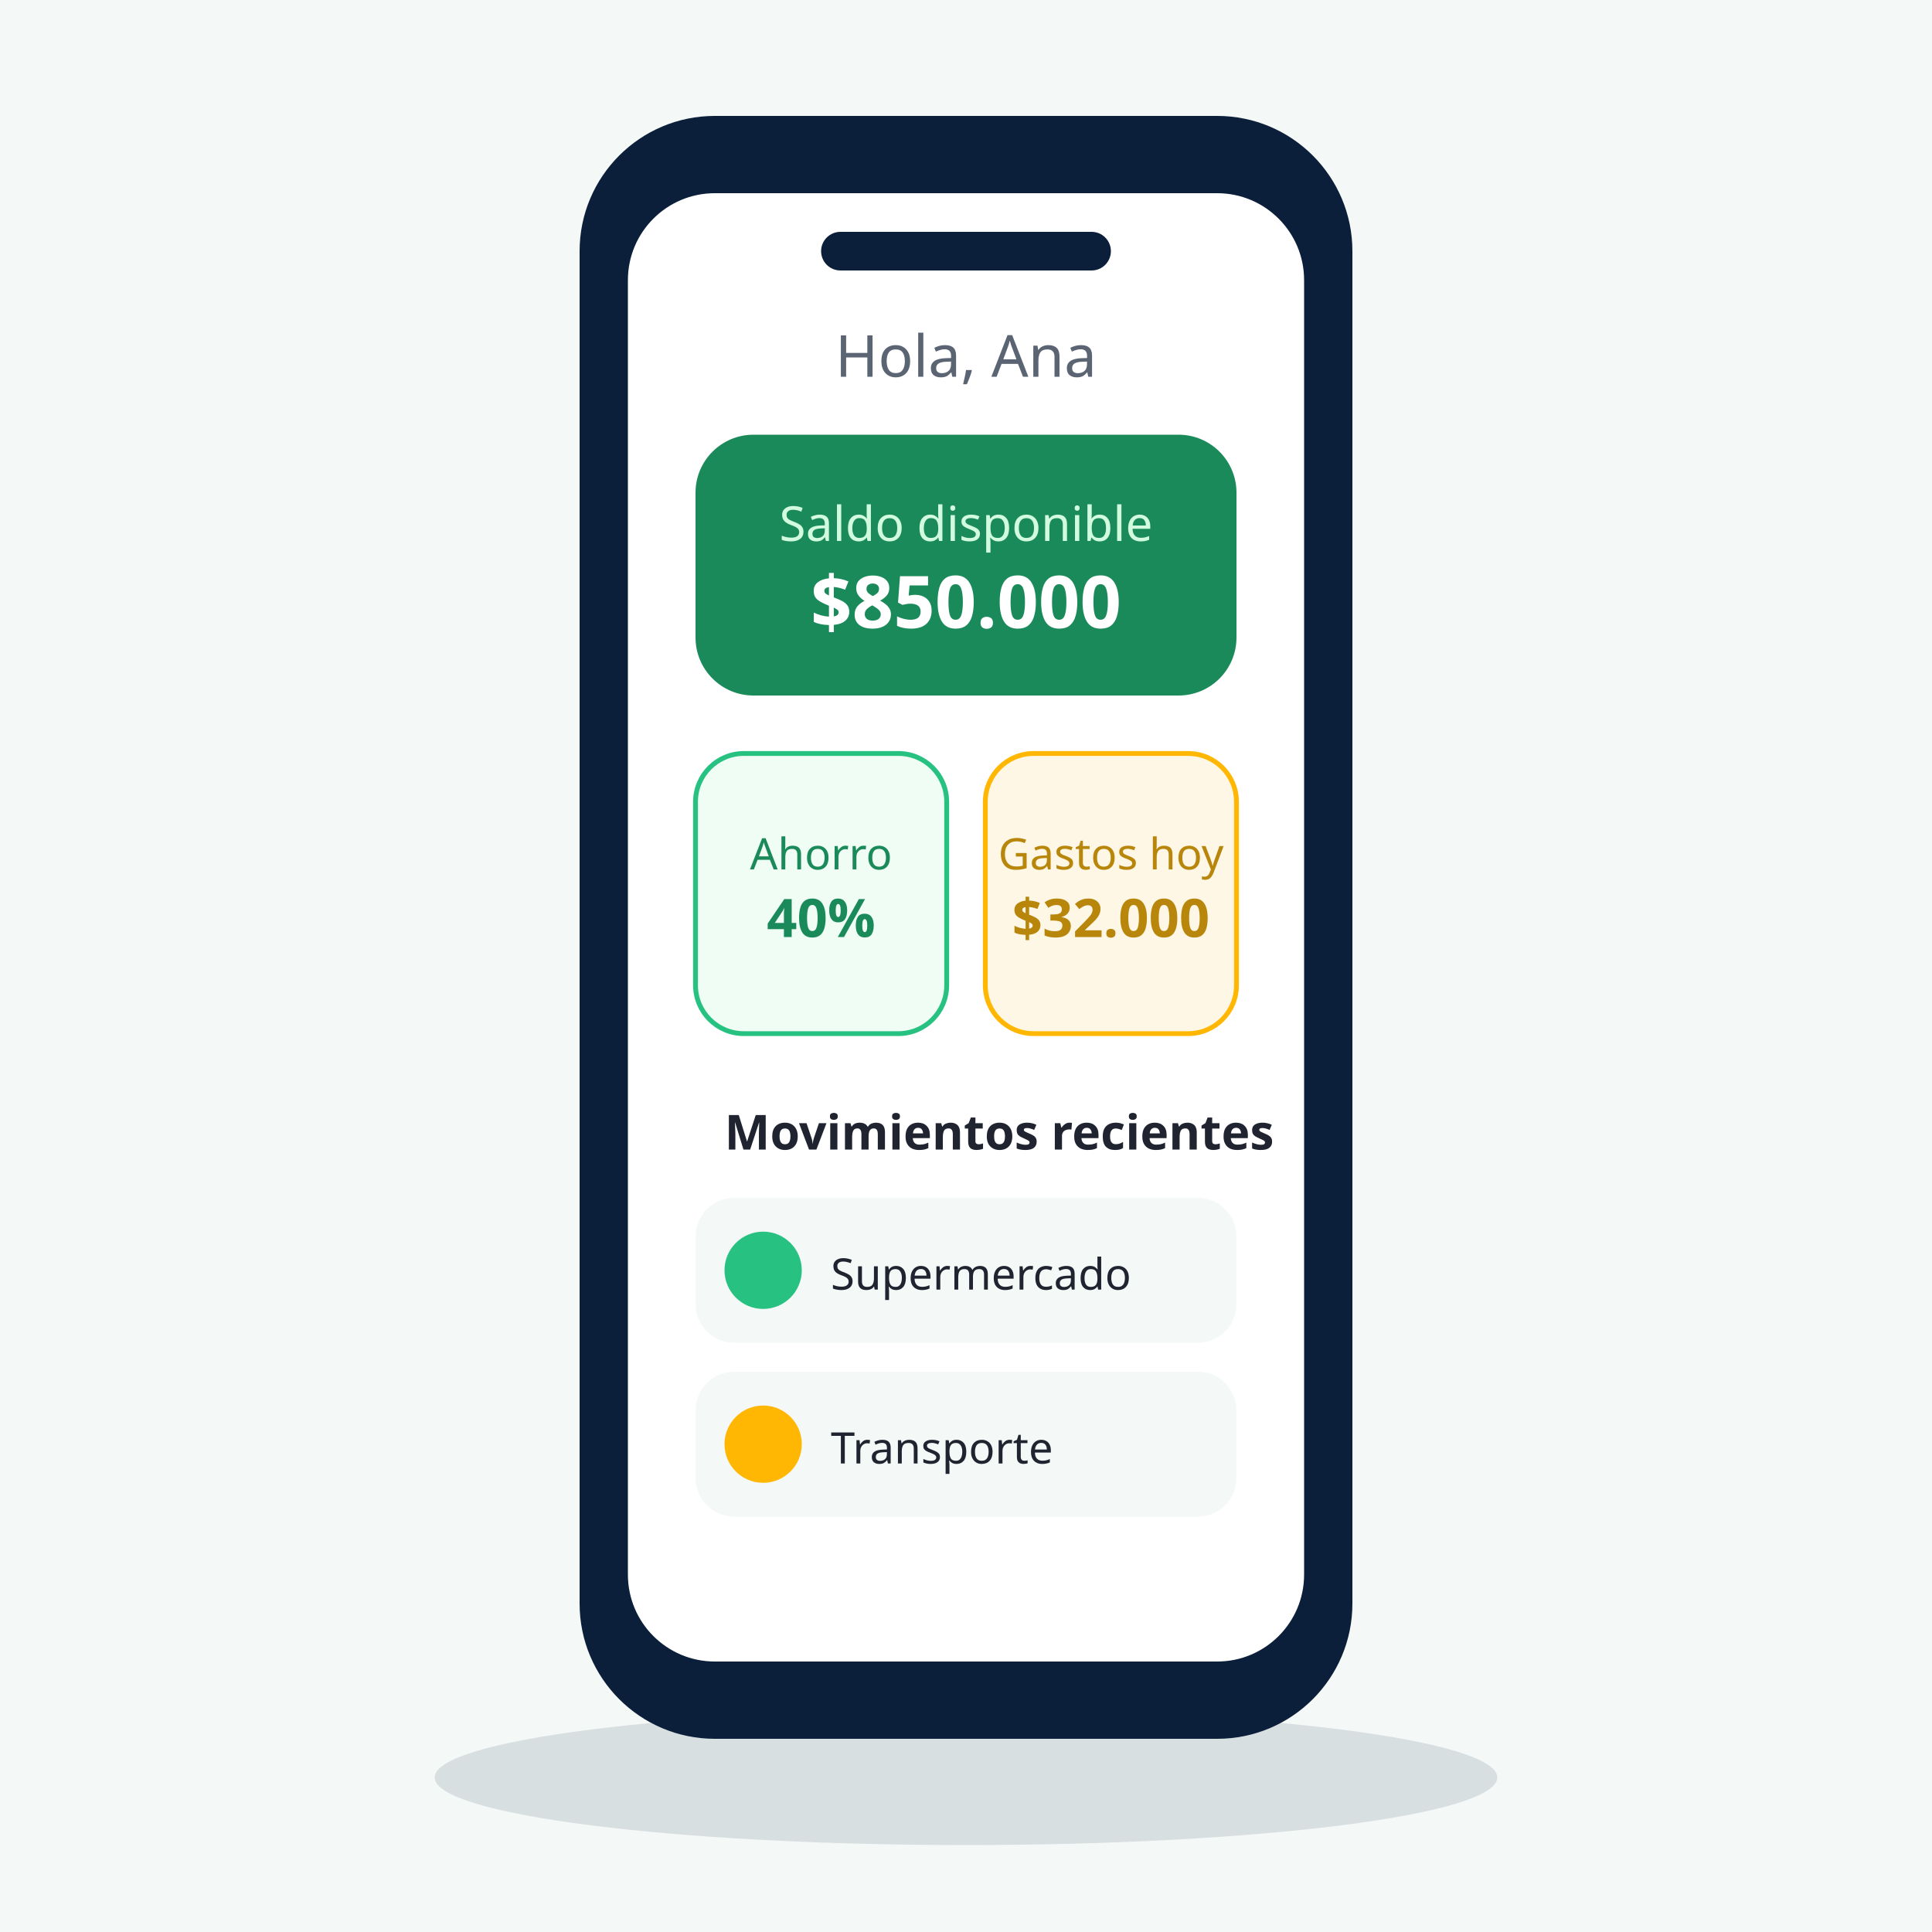
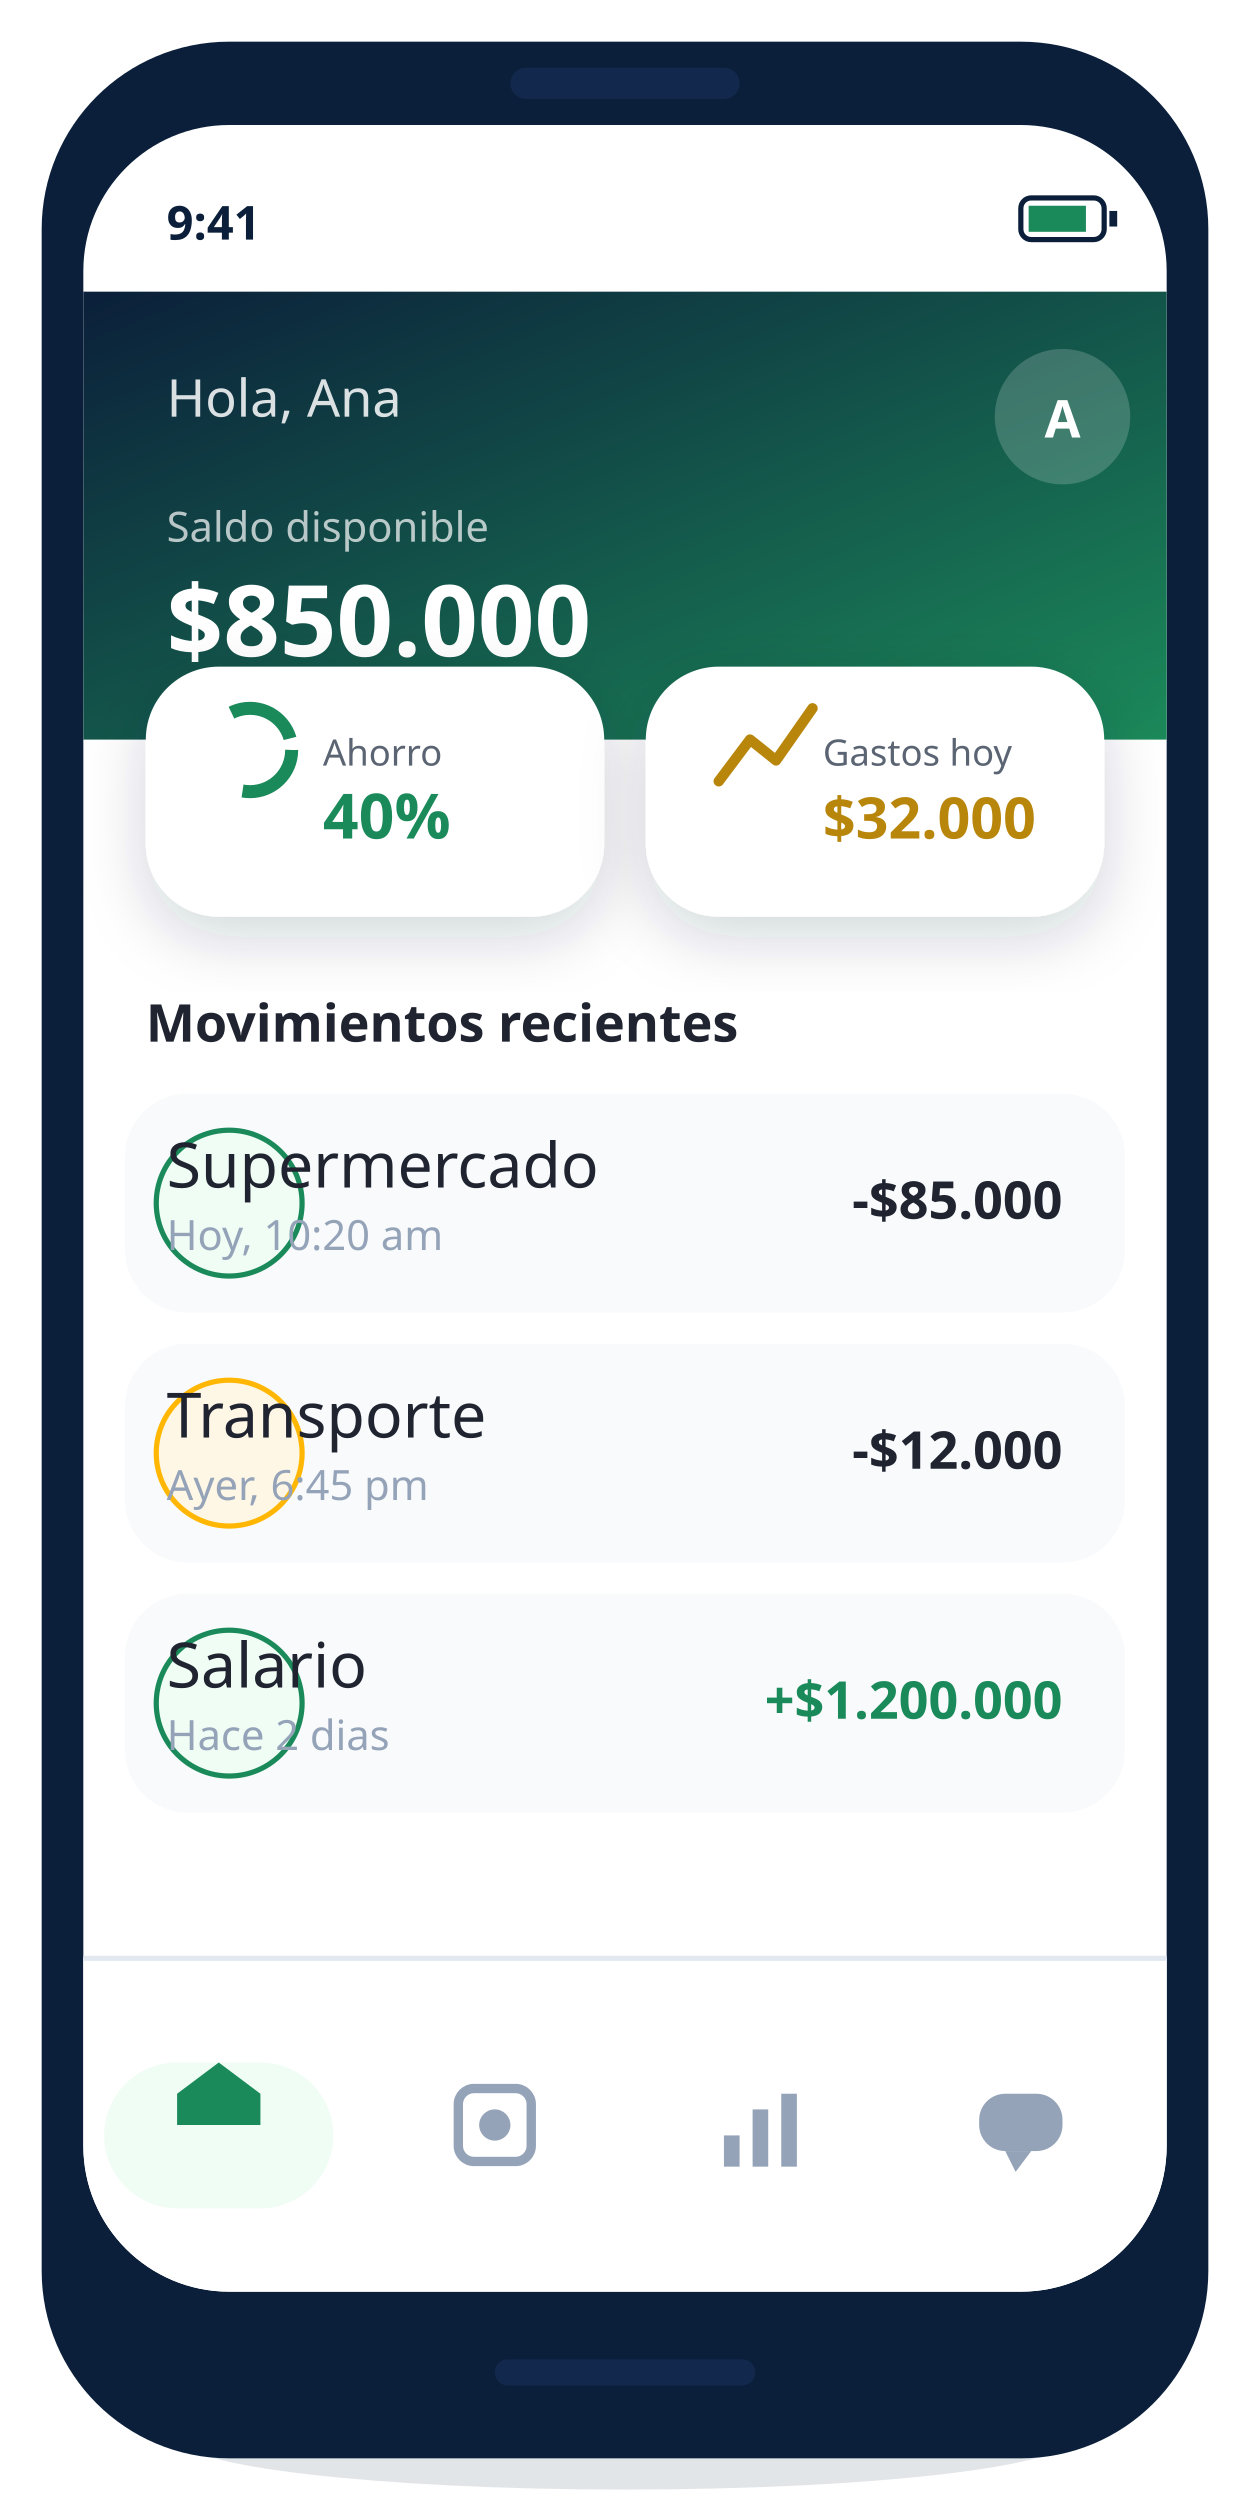
- <svg xmlns="http://www.w3.org/2000/svg" viewBox="0 0 400 400" width="400" height="400">
-   <rect width="400" height="400" fill="#f4f8f6" />
-   <ellipse cx="200" cy="368" rx="110" ry="14" fill="#0b1f3a" opacity="0.12" />
-   <rect x="120" y="24" width="160" height="336" rx="28" fill="#0b1f3a" />
-   <rect x="130" y="40" width="140" height="304" rx="18" fill="#ffffff" />
-   <rect x="170" y="48" width="60" height="8" rx="4" fill="#0b1f3a" />
-   <text x="200" y="78" font-family="Segoe UI, sans-serif" font-size="12" fill="#5b6472" text-anchor="middle">Hola, Ana</text>
-   <rect x="144" y="90" width="112" height="54" rx="12" fill="#1b8a5a" />
-   <text x="200" y="112" font-family="Segoe UI, sans-serif" font-size="10" fill="#d1fadf" text-anchor="middle">Saldo disponible</text>
-   <text x="200" y="130" font-family="Segoe UI, sans-serif" font-size="15" font-weight="bold" fill="#fff" text-anchor="middle">$850.000</text>
-   <rect x="144" y="156" width="52" height="58" rx="10" fill="#f0fdf4" stroke="#27c281" />
-   <rect x="204" y="156" width="52" height="58" rx="10" fill="#fff7e6" stroke="#ffb703" />
-   <text x="170" y="180" font-family="Segoe UI, sans-serif" font-size="9" fill="#1b8a5a" text-anchor="middle">Ahorro</text>
-   <text x="170" y="194" font-family="Segoe UI, sans-serif" font-size="11" font-weight="bold" fill="#1b8a5a" text-anchor="middle">40%</text>
-   <text x="230" y="180" font-family="Segoe UI, sans-serif" font-size="9" fill="#b8860b" text-anchor="middle">Gastos hoy</text>
-   <text x="230" y="194" font-family="Segoe UI, sans-serif" font-size="11" font-weight="bold" fill="#b8860b" text-anchor="middle">$32.000</text>
-   <text x="150" y="238" font-family="Segoe UI, sans-serif" font-size="10" fill="#1f2430" font-weight="bold">Movimientos recientes</text>
-   <rect x="144" y="248" width="112" height="30" rx="8" fill="#f4f8f6" />
-   <circle cx="158" cy="263" r="8" fill="#27c281" />
-   <text x="172" y="267" font-family="Segoe UI, sans-serif" font-size="9" fill="#1f2430">Supermercado</text>
-   <rect x="144" y="284" width="112" height="30" rx="8" fill="#f4f8f6" />
-   <circle cx="158" cy="299" r="8" fill="#ffb703" />
-   <text x="172" y="303" font-family="Segoe UI, sans-serif" font-size="9" fill="#1f2430">Transporte</text>
+ <svg xmlns="http://www.w3.org/2000/svg" viewBox="0 0 240 480" width="240" height="480">
+   <defs>
+     <linearGradient id="hdr" x1="0" y1="0" x2="1" y2="1">
+       <stop offset="0" stop-color="#0b1f3a" />
+       <stop offset="1" stop-color="#1b8a5a" />
+     </linearGradient>
+     <filter id="shadow" x="-30%" y="-30%" width="160%" height="160%">
+       <feDropShadow dx="0" dy="4" stdDeviation="6" flood-color="#0b1f3a" flood-opacity="0.18" />
+     </filter>
+     <clipPath id="clip">
+       <rect x="16" y="24" width="208" height="416" rx="28" />
+     </clipPath>
+   </defs>
+   <rect width="240" height="480" fill="#ffffff" />
+   <ellipse cx="120" cy="468" rx="86" ry="10" fill="#0b1f3a" opacity="0.12" />
+   <rect x="8" y="8" width="224" height="464" rx="36" fill="#0b1f3a" />
+   <rect x="98" y="13" width="44" height="6" rx="3" fill="#12294d" />
+   <rect x="95" y="453" width="50" height="5" rx="2.5" fill="#12294d" />
+   <g clip-path="url(#clip)">
+     <rect x="16" y="24" width="208" height="416" fill="#ffffff" />
+     <text x="32" y="46" font-family="Segoe UI, sans-serif" font-size="9" font-weight="bold" fill="#0b1f3a">9:41</text>
+     <rect x="196" y="38" width="16" height="8" rx="2" fill="none" stroke="#0b1f3a" stroke-width="1" />
+     <rect x="197.5" y="39.5" width="11" height="5" fill="#1b8a5a" />
+     <rect x="213" y="40.5" width="1.5" height="3" fill="#0b1f3a" />
+     <rect x="16" y="56" width="208" height="86" fill="url(#hdr)" />
+     <circle cx="204" cy="80" r="13" fill="#ffffff" opacity="0.18" />
+     <text x="204" y="84" font-family="Segoe UI, sans-serif" font-size="10" font-weight="bold" fill="#ffffff" text-anchor="middle">A</text>
+     <text x="32" y="80" font-family="Segoe UI, sans-serif" font-size="10" fill="#ffffff" opacity="0.85">Hola, Ana</text>
+     <text x="32" y="104" font-family="Segoe UI, sans-serif" font-size="8" fill="#ffffff" opacity="0.7">Saldo disponible</text>
+     <text x="32" y="126" font-family="Segoe UI, sans-serif" font-size="19" font-weight="bold" fill="#ffffff">$850.000</text>
+     <rect x="28" y="128" width="88" height="48" rx="14" fill="#ffffff" filter="url(#shadow)" />
+     <circle cx="48" cy="144" r="8" fill="none" stroke="#1b8a5a" stroke-width="2.5" stroke-dasharray="14 20" />
+     <text x="62" y="147" font-family="Segoe UI, sans-serif" font-size="7" fill="#5b6472">Ahorro</text>
+     <text x="62" y="161" font-family="Segoe UI, sans-serif" font-size="12" font-weight="bold" fill="#1b8a5a">40%</text>
+     <rect x="124" y="128" width="88" height="48" rx="14" fill="#ffffff" filter="url(#shadow)" />
+     <path d="M138 150 L144 142 L149 146 L156 136" stroke="#b8860b" stroke-width="2" fill="none" stroke-linecap="round" stroke-linejoin="round" />
+     <text x="158" y="147" font-family="Segoe UI, sans-serif" font-size="7" fill="#5b6472">Gastos hoy</text>
+     <text x="158" y="161" font-family="Segoe UI, sans-serif" font-size="11" font-weight="bold" fill="#b8860b">$32.000</text>
+     <text x="28" y="200" font-family="Segoe UI, sans-serif" font-size="10" font-weight="bold" fill="#1f2430">Movimientos recientes</text>
+     <rect x="24" y="210" width="192" height="42" rx="12" fill="#f8fafc" />
+     <circle cx="44" cy="231" r="14" fill="#f0fdf4" stroke="#1b8a5a" />
+     <text x="32" y="228" font-family="Segoe UI, sans-serif" font-size="12" fill="#1f2430">Supermercado</text>
+     <text x="32" y="240" font-family="Segoe UI, sans-serif" font-size="8" fill="#94a3b8">Hoy, 10:20 am</text>
+     <text x="204" y="234" font-family="Segoe UI, sans-serif" font-size="10" font-weight="bold" fill="#1f2430" text-anchor="end">-$85.000</text>
+     <rect x="24" y="258" width="192" height="42" rx="12" fill="#f8fafc" />
+     <circle cx="44" cy="279" r="14" fill="#fff7e6" stroke="#ffb703" />
+     <text x="32" y="276" font-family="Segoe UI, sans-serif" font-size="12" fill="#1f2430">Transporte</text>
+     <text x="32" y="288" font-family="Segoe UI, sans-serif" font-size="8" fill="#94a3b8">Ayer, 6:45 pm</text>
+     <text x="204" y="282" font-family="Segoe UI, sans-serif" font-size="10" font-weight="bold" fill="#1f2430" text-anchor="end">-$12.000</text>
+     <rect x="24" y="306" width="192" height="42" rx="12" fill="#f8fafc" />
+     <circle cx="44" cy="327" r="14" fill="#f0fdf4" stroke="#1b8a5a" />
+     <text x="32" y="324" font-family="Segoe UI, sans-serif" font-size="12" fill="#1f2430">Salario</text>
+     <text x="32" y="336" font-family="Segoe UI, sans-serif" font-size="8" fill="#94a3b8">Hace 2 dias</text>
+     <text x="204" y="330" font-family="Segoe UI, sans-serif" font-size="10" font-weight="bold" fill="#1b8a5a" text-anchor="end">+$1.200.000</text>
+     <rect x="16" y="376" width="208" height="64" fill="#ffffff" />
+     <line x1="16" y1="376" x2="224" y2="376" stroke="#e2e8f0" />
+     <rect x="20" y="396" width="44" height="28" rx="14" fill="#f0fdf4" />
+     <path d="M34 402 L42 396 L50 402 L50 408 L34 408 Z" fill="#1b8a5a" />
+     <rect x="88" y="401" width="14" height="14" rx="3" fill="none" stroke="#94a3b8" stroke-width="1.8" />
+     <circle cx="95" cy="408" r="3" fill="#94a3b8" />
+     <rect x="139" y="410" width="3" height="6" fill="#94a3b8" />
+     <rect x="144.5" y="405" width="3" height="11" fill="#94a3b8" />
+     <rect x="150" y="402" width="3" height="14" fill="#94a3b8" />
+     <rect x="188" y="402" width="16" height="11" rx="5" fill="#94a3b8" />
+     <path d="M193 413 L195 417 L198 413 Z" fill="#94a3b8" />
+   </g>
</svg>
